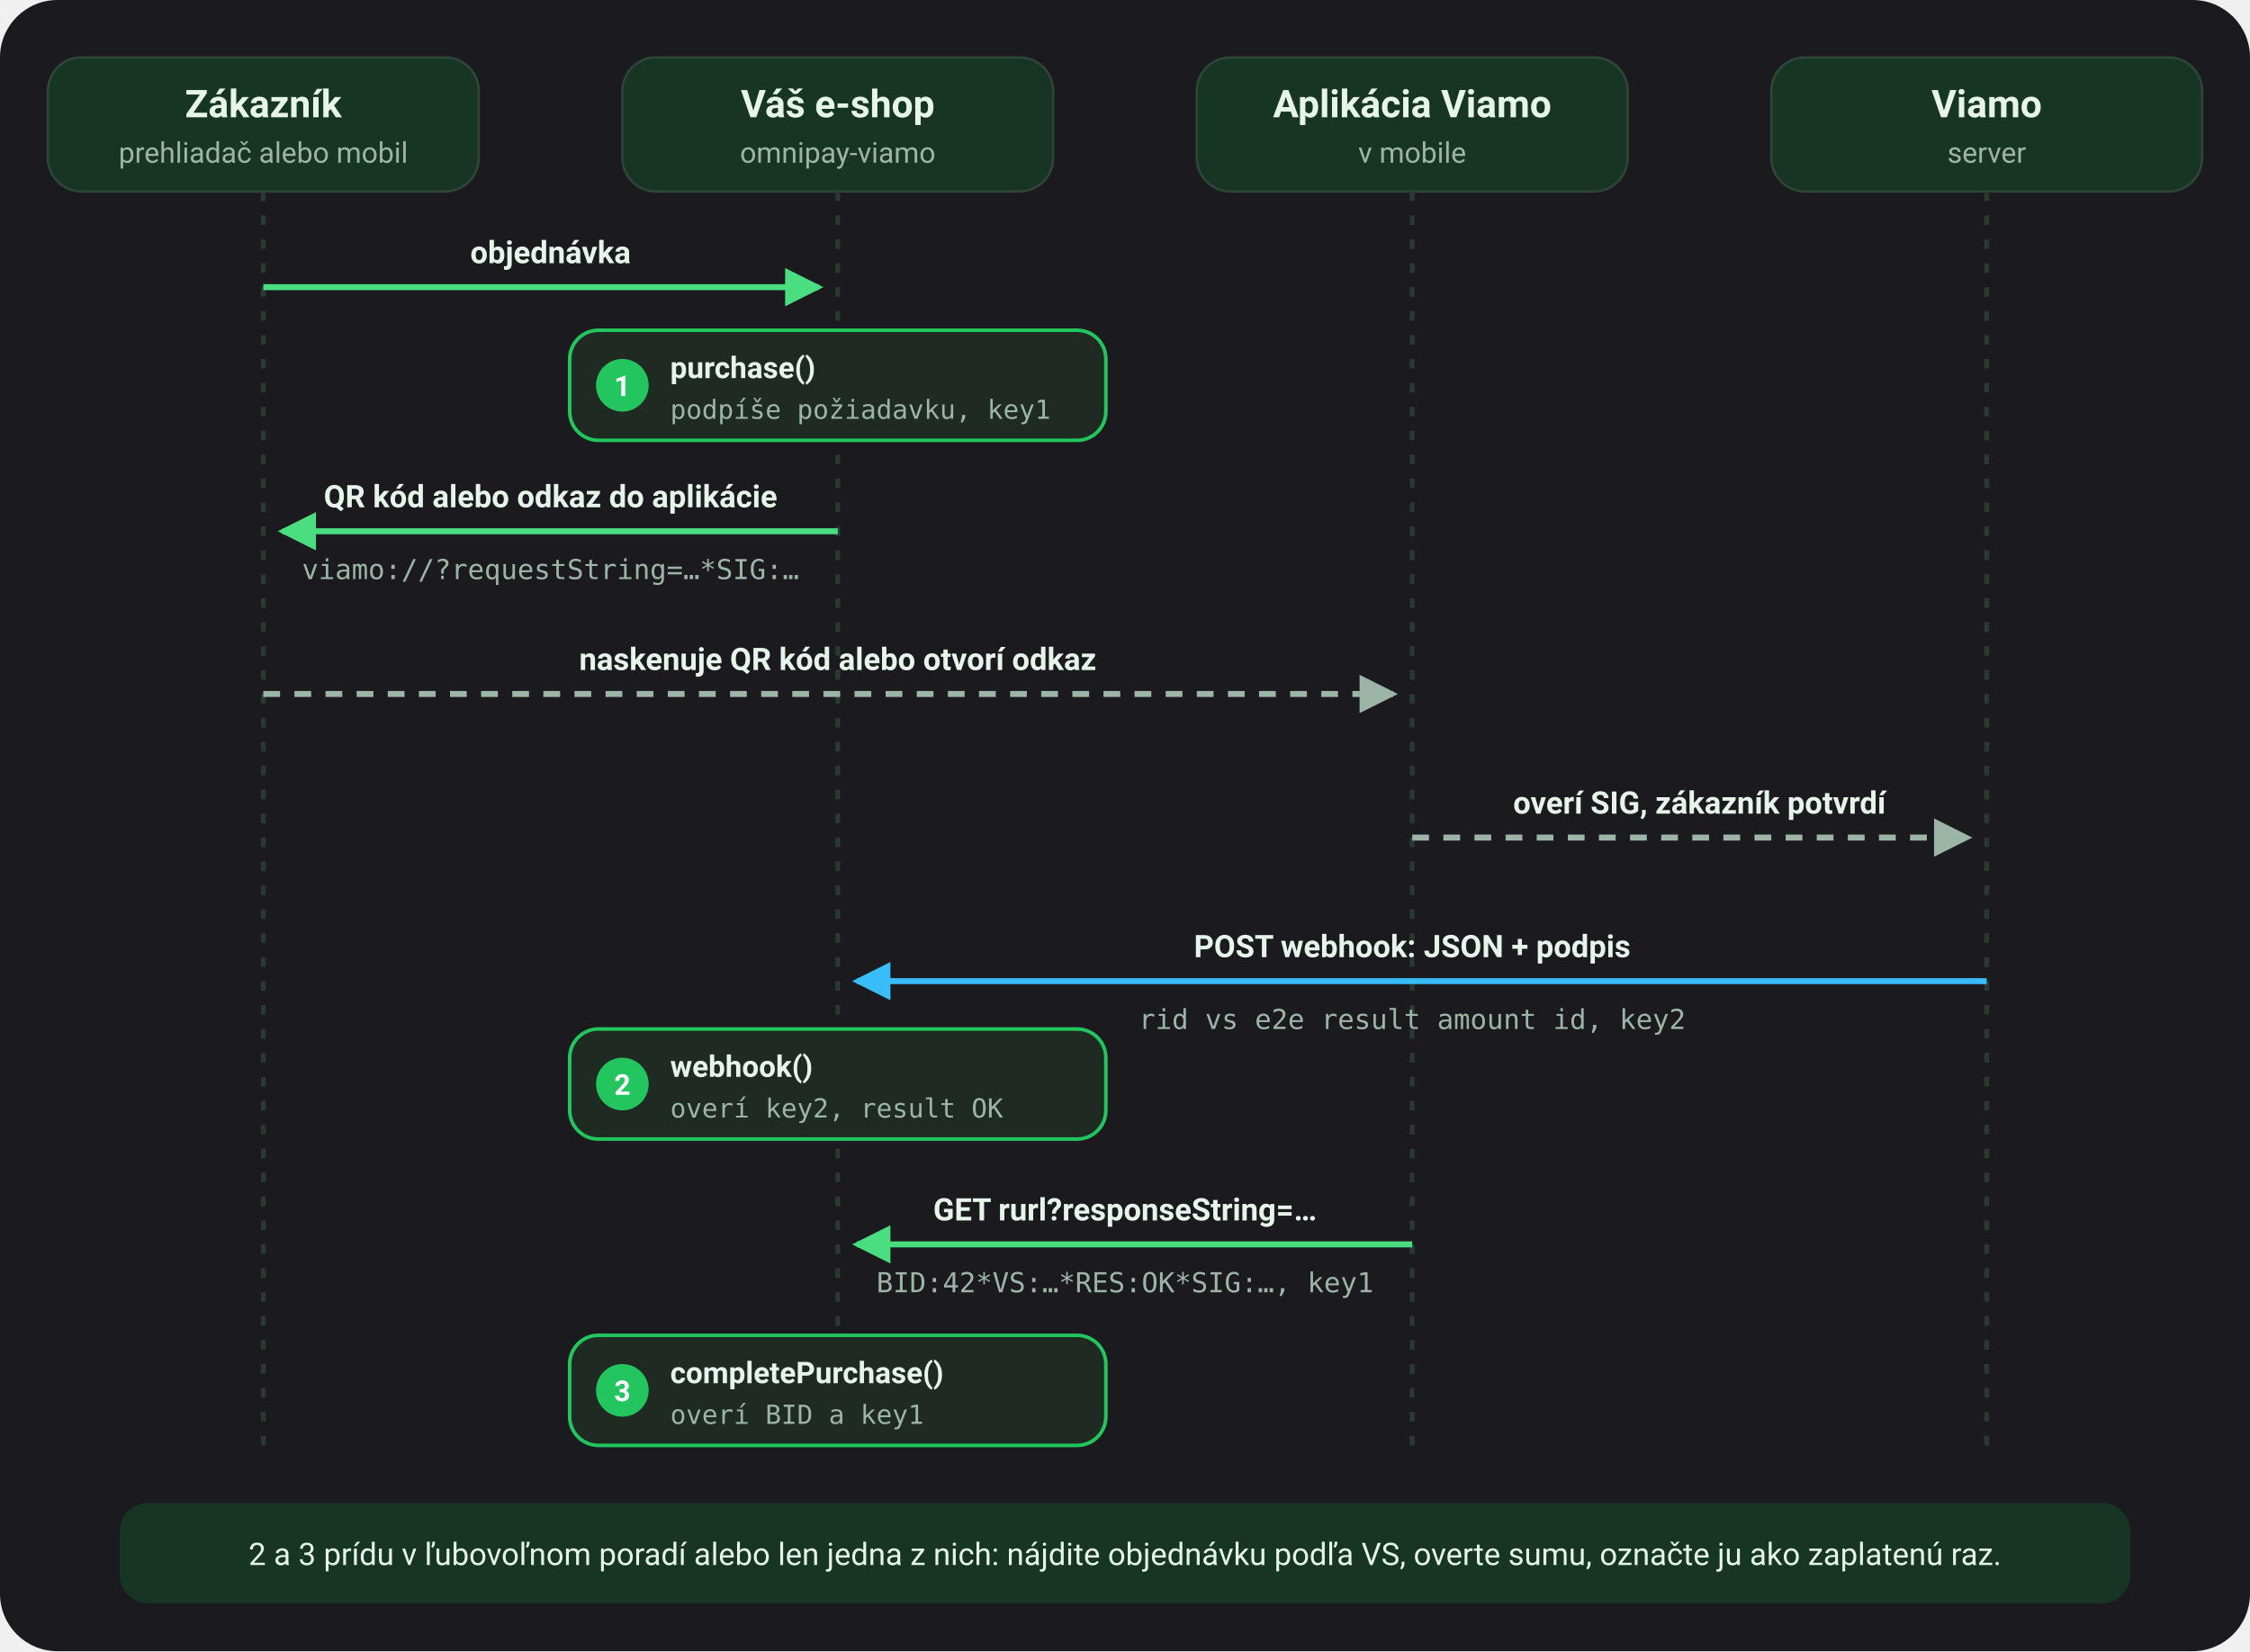
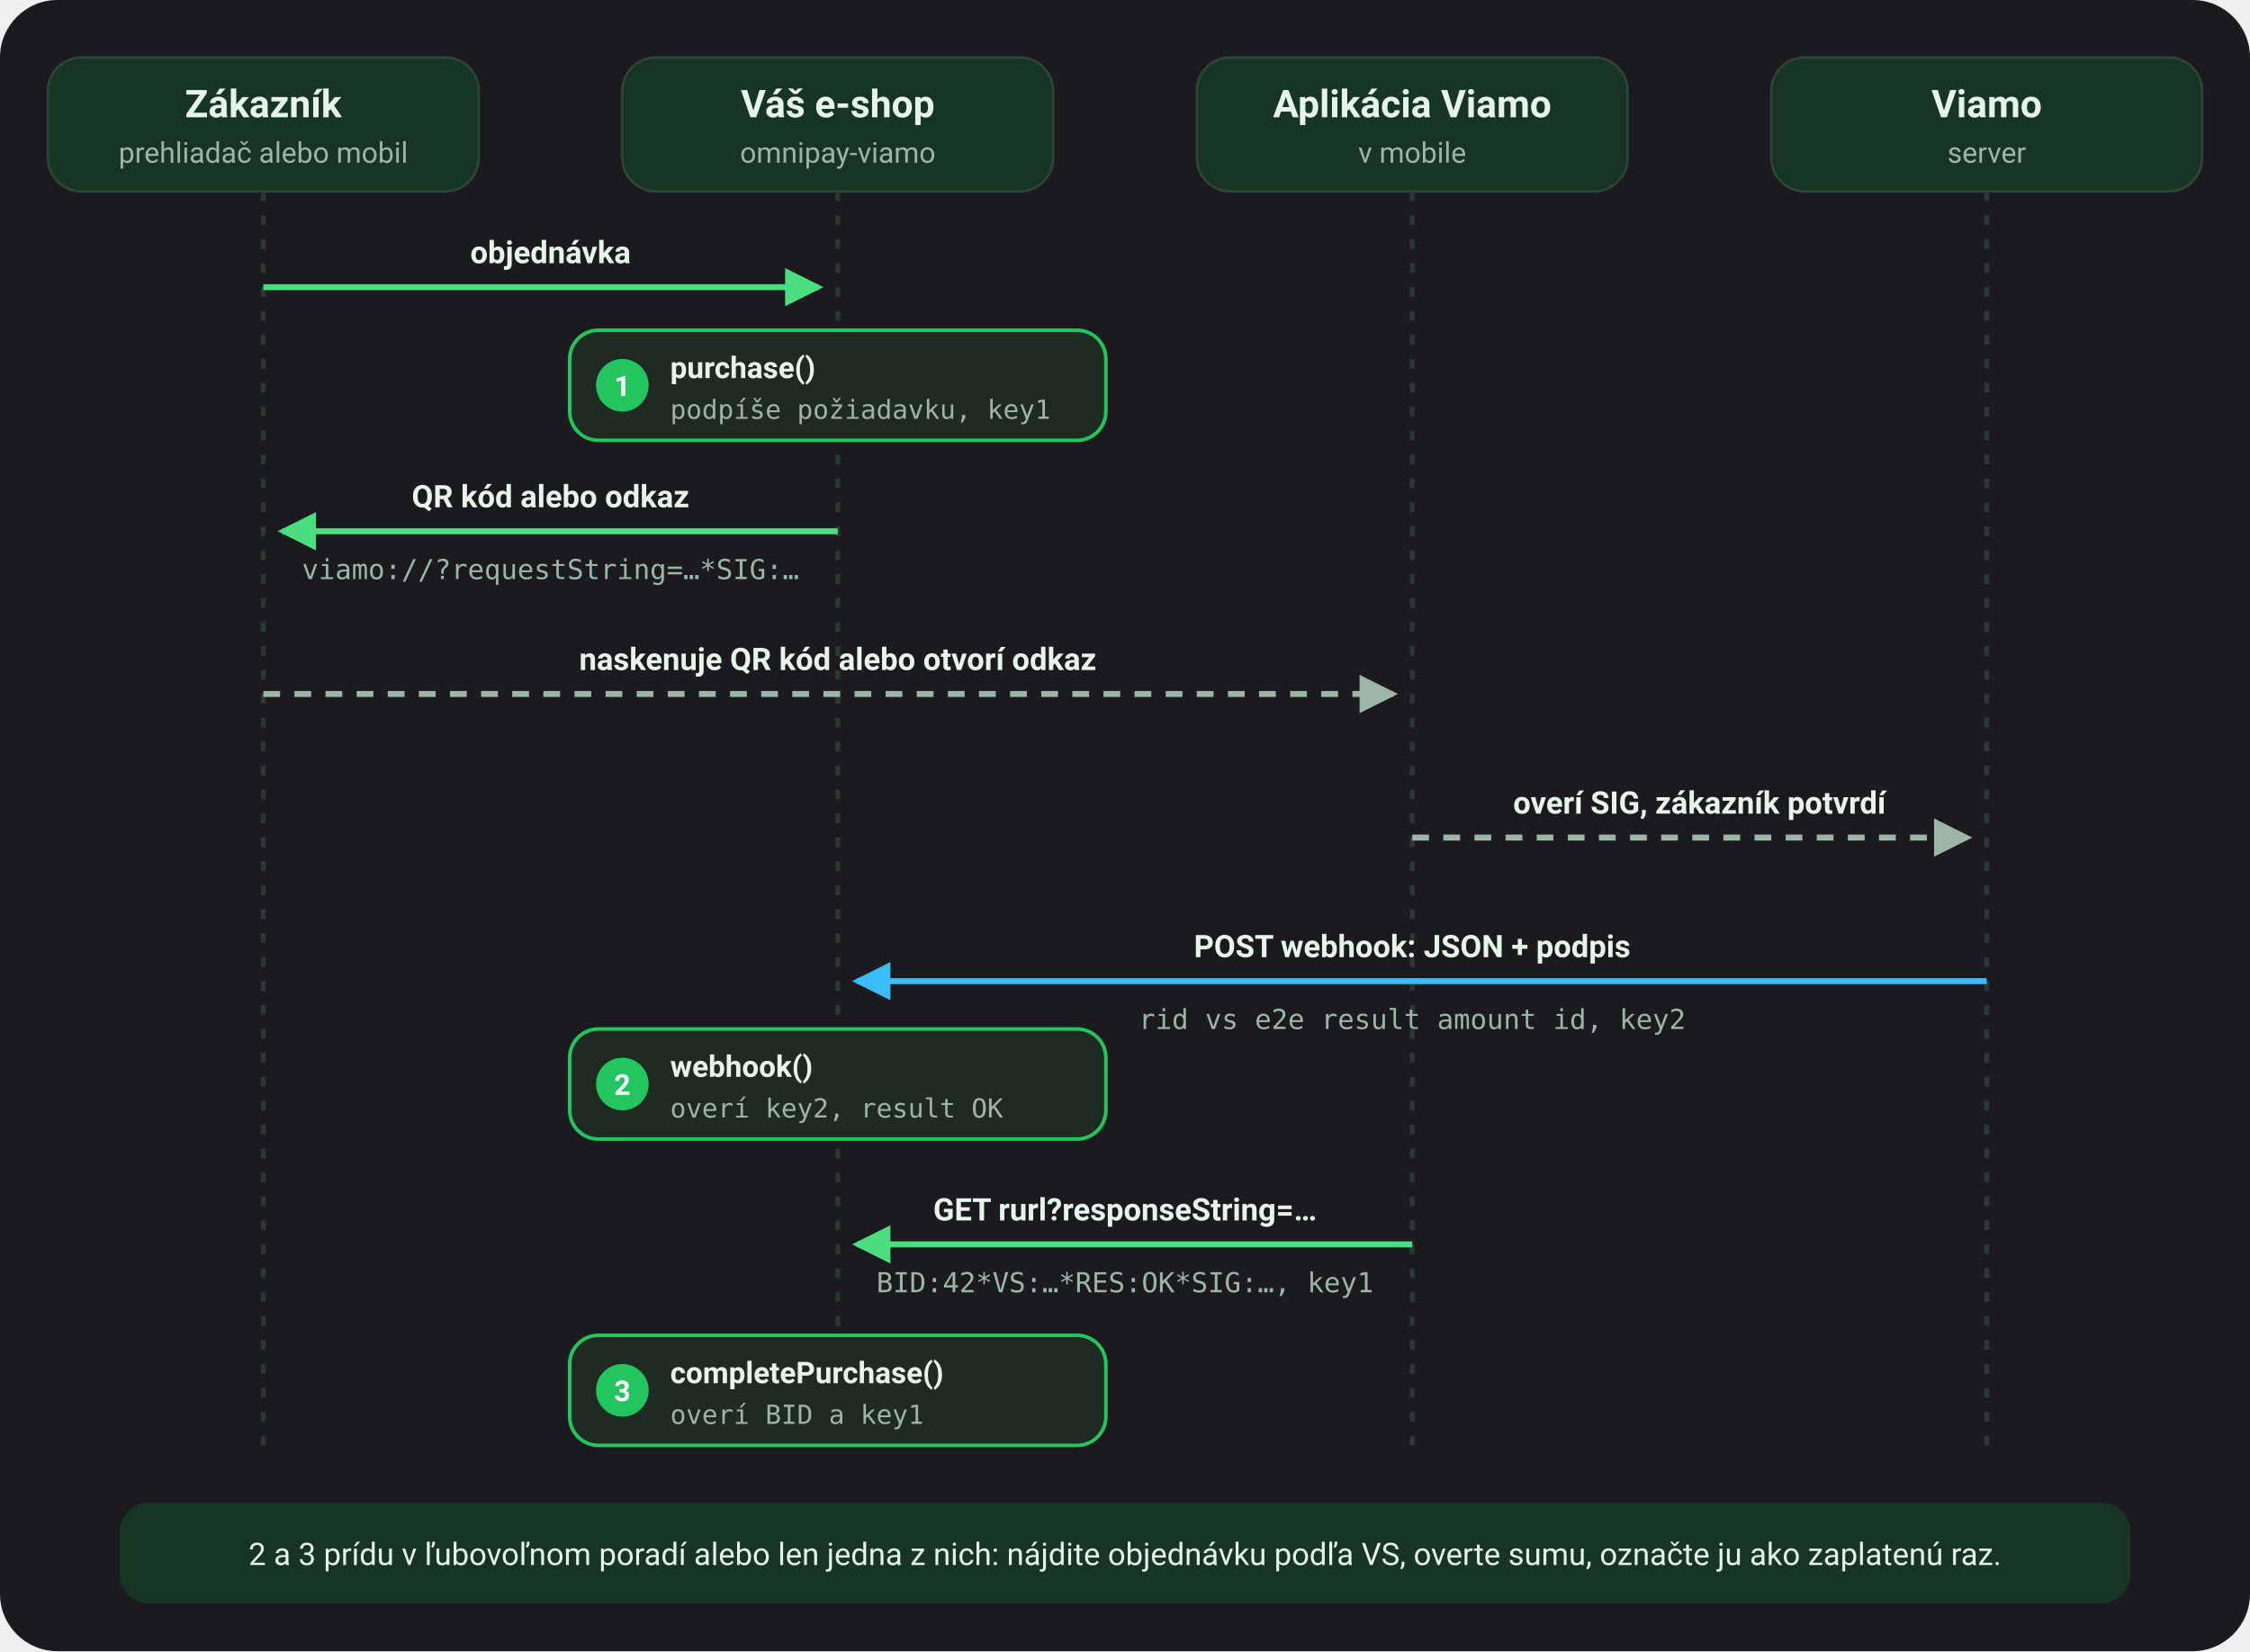
<svg xmlns="http://www.w3.org/2000/svg" viewBox="0 0 940 690" role="img">
  <defs>
    <marker id="a" viewBox="0 0 10 10" refX="8" refY="5" markerWidth="8" markerHeight="8" orient="auto-start-reverse">
      <path d="M1 1 9 5 1 9z" fill="#4ade80" />
    </marker>
    <marker id="b" viewBox="0 0 10 10" refX="8" refY="5" markerWidth="8" markerHeight="8" orient="auto-start-reverse">
      <path d="M1 1 9 5 1 9z" fill="#38bdf8" />
    </marker>
    <marker id="c" viewBox="0 0 10 10" refX="8" refY="5" markerWidth="8" markerHeight="8" orient="auto-start-reverse">
      <path d="M1 1 9 5 1 9z" fill="#9db5a6" />
    </marker>
  </defs>
  <rect width="940" height="690" rx="24" fill="#1b1b1f" />
  <g font-family="ui-sans-serif, system-ui, -apple-system, 'Segoe UI', Roboto, sans-serif">
    <rect x="20" y="24" width="180" height="56" rx="14" fill="#173524" stroke="#2e4537" />
    <text x="110" y="49" font-size="16" font-weight="700" fill="#e6f4ea" text-anchor="middle">Zákazník</text>
    <text x="110" y="68" font-size="12" fill="#9db5a6" text-anchor="middle">prehliadač alebo mobil</text>
    <path d="M110 80V610" stroke="#2a3a30" stroke-width="2" stroke-dasharray="4 6" />
    <rect x="260" y="24" width="180" height="56" rx="14" fill="#173524" stroke="#2e4537" />
    <text x="350" y="49" font-size="16" font-weight="700" fill="#e6f4ea" text-anchor="middle">Váš e-shop</text>
    <text x="350" y="68" font-size="12" fill="#9db5a6" text-anchor="middle">omnipay-viamo</text>
    <path d="M350 80V610" stroke="#2a3a30" stroke-width="2" stroke-dasharray="4 6" />
    <rect x="500" y="24" width="180" height="56" rx="14" fill="#173524" stroke="#2e4537" />
    <text x="590" y="49" font-size="16" font-weight="700" fill="#e6f4ea" text-anchor="middle">Aplikácia Viamo</text>
    <text x="590" y="68" font-size="12" fill="#9db5a6" text-anchor="middle">v mobile</text>
    <path d="M590 80V610" stroke="#2a3a30" stroke-width="2" stroke-dasharray="4 6" />
    <rect x="740" y="24" width="180" height="56" rx="14" fill="#173524" stroke="#2e4537" />
    <text x="830" y="49" font-size="16" font-weight="700" fill="#e6f4ea" text-anchor="middle">Viamo</text>
    <text x="830" y="68" font-size="12" fill="#9db5a6" text-anchor="middle">server</text>
    <path d="M830 80V610" stroke="#2a3a30" stroke-width="2" stroke-dasharray="4 6" />
    <path d="M110 120H342" stroke="#4ade80" stroke-width="2.5" marker-end="url(#a)" />
    <text x="230.0" y="110" font-size="13" font-weight="600" fill="#e6f4ea" text-anchor="middle">objednávka</text>
    <rect x="238" y="138" width="224" height="46" rx="12" fill="#1f2a23" stroke="#22c55e" stroke-width="1.5" />
    <circle cx="260" cy="161" r="11" fill="#22c55e" />
    <text x="260" y="165.5" font-size="12" font-weight="700" fill="#ffffff" text-anchor="middle">1</text>
    <text x="280" y="158" font-size="12.5" font-weight="700" fill="#e6f4ea">purchase()</text>
    <text x="280" y="175" font-size="11" fill="#9db5a6" font-family="ui-monospace, SFMono-Regular, Menlo, Consolas, monospace">podpíše požiadavku, key1</text>
    <path d="M350 222H118" stroke="#4ade80" stroke-width="2.5" marker-end="url(#a)" />
-     <text x="230.0" y="212" font-size="13" font-weight="600" fill="#e6f4ea" text-anchor="middle">QR kód alebo odkaz do aplikácie</text>
+     <text x="230.0" y="212" font-size="13" font-weight="600" fill="#e6f4ea" text-anchor="middle">QR kód alebo odkaz</text>
    <text x="230.0" y="242" font-size="11.5" fill="#9db5a6" text-anchor="middle" font-family="ui-monospace, SFMono-Regular, Menlo, Consolas, monospace">viamo://?requestString=…*SIG:…</text>
    <path d="M110 290H582" stroke="#9db5a6" stroke-width="2.5" stroke-dasharray="7 6" marker-end="url(#c)" />
    <text x="350.0" y="280" font-size="13" font-weight="600" fill="#e6f4ea" text-anchor="middle">naskenuje QR kód alebo otvorí odkaz</text>
    <path d="M590 350H822" stroke="#9db5a6" stroke-width="2.5" stroke-dasharray="7 6" marker-end="url(#c)" />
    <text x="710.0" y="340" font-size="13" font-weight="600" fill="#e6f4ea" text-anchor="middle">overí SIG, zákazník potvrdí</text>
    <path d="M830 410H358" stroke="#38bdf8" stroke-width="2.5" marker-end="url(#b)" />
    <text x="590.0" y="400" font-size="13" font-weight="600" fill="#e6f4ea" text-anchor="middle">POST webhook: JSON + podpis</text>
    <text x="590.0" y="430" font-size="11.5" fill="#9db5a6" text-anchor="middle" font-family="ui-monospace, SFMono-Regular, Menlo, Consolas, monospace">rid vs e2e result amount id, key2</text>
    <rect x="238" y="430" width="224" height="46" rx="12" fill="#1f2a23" stroke="#22c55e" stroke-width="1.5" />
    <circle cx="260" cy="453" r="11" fill="#22c55e" />
    <text x="260" y="457.5" font-size="12" font-weight="700" fill="#ffffff" text-anchor="middle">2</text>
    <text x="280" y="450" font-size="12.5" font-weight="700" fill="#e6f4ea">webhook()</text>
    <text x="280" y="467" font-size="11" fill="#9db5a6" font-family="ui-monospace, SFMono-Regular, Menlo, Consolas, monospace">overí key2, result OK</text>
    <path d="M590 520H358" stroke="#4ade80" stroke-width="2.5" marker-end="url(#a)" />
    <text x="470.0" y="510" font-size="13" font-weight="600" fill="#e6f4ea" text-anchor="middle">GET rurl?responseString=…</text>
    <text x="470.0" y="540" font-size="11.5" fill="#9db5a6" text-anchor="middle" font-family="ui-monospace, SFMono-Regular, Menlo, Consolas, monospace">BID:42*VS:…*RES:OK*SIG:…, key1</text>
    <rect x="238" y="558" width="224" height="46" rx="12" fill="#1f2a23" stroke="#22c55e" stroke-width="1.5" />
    <circle cx="260" cy="581" r="11" fill="#22c55e" />
    <text x="260" y="585.5" font-size="12" font-weight="700" fill="#ffffff" text-anchor="middle">3</text>
    <text x="280" y="578" font-size="12.5" font-weight="700" fill="#e6f4ea">completePurchase()</text>
    <text x="280" y="595" font-size="11" fill="#9db5a6" font-family="ui-monospace, SFMono-Regular, Menlo, Consolas, monospace">overí BID a key1</text>
    <rect x="50" y="628" width="840" height="42" rx="12" fill="#173524" />
    <text x="470" y="654" font-size="13" fill="#e6f4ea" text-anchor="middle">2 a 3 prídu v ľubovoľnom poradí alebo len jedna z nich: nájdite objednávku podľa VS, overte sumu, označte ju ako zaplatenú raz.</text>
  </g>
</svg>
